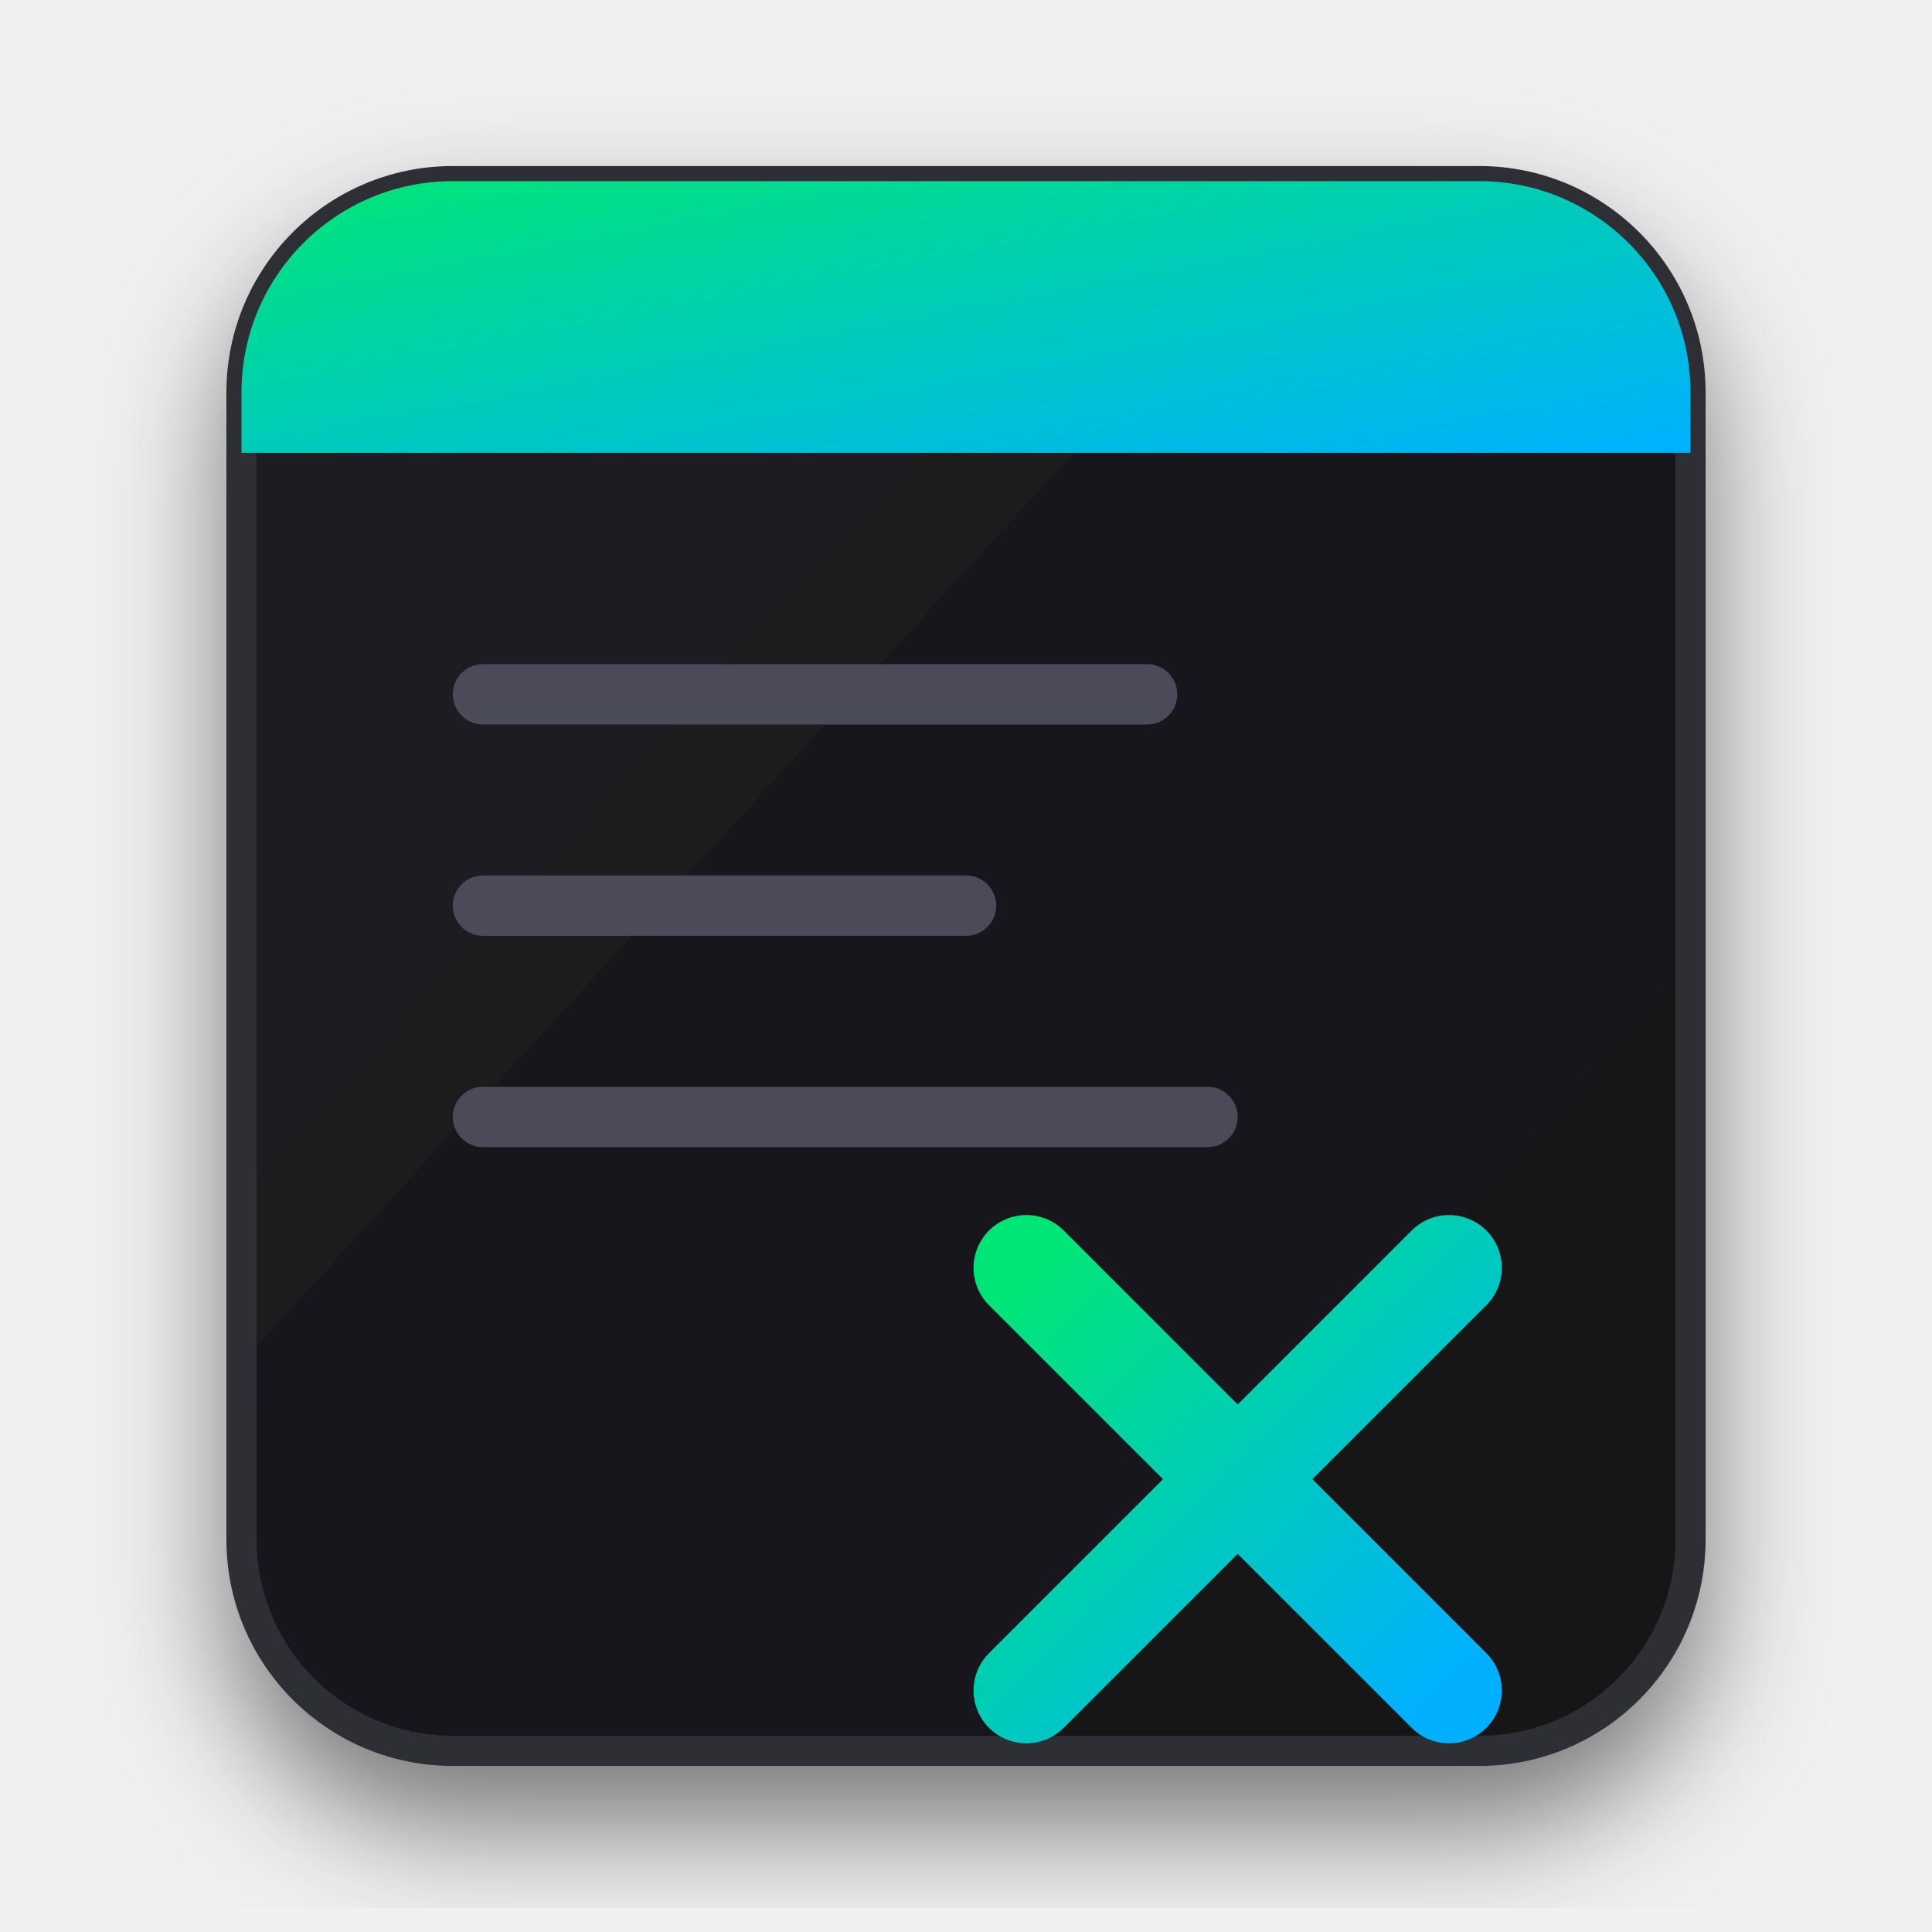
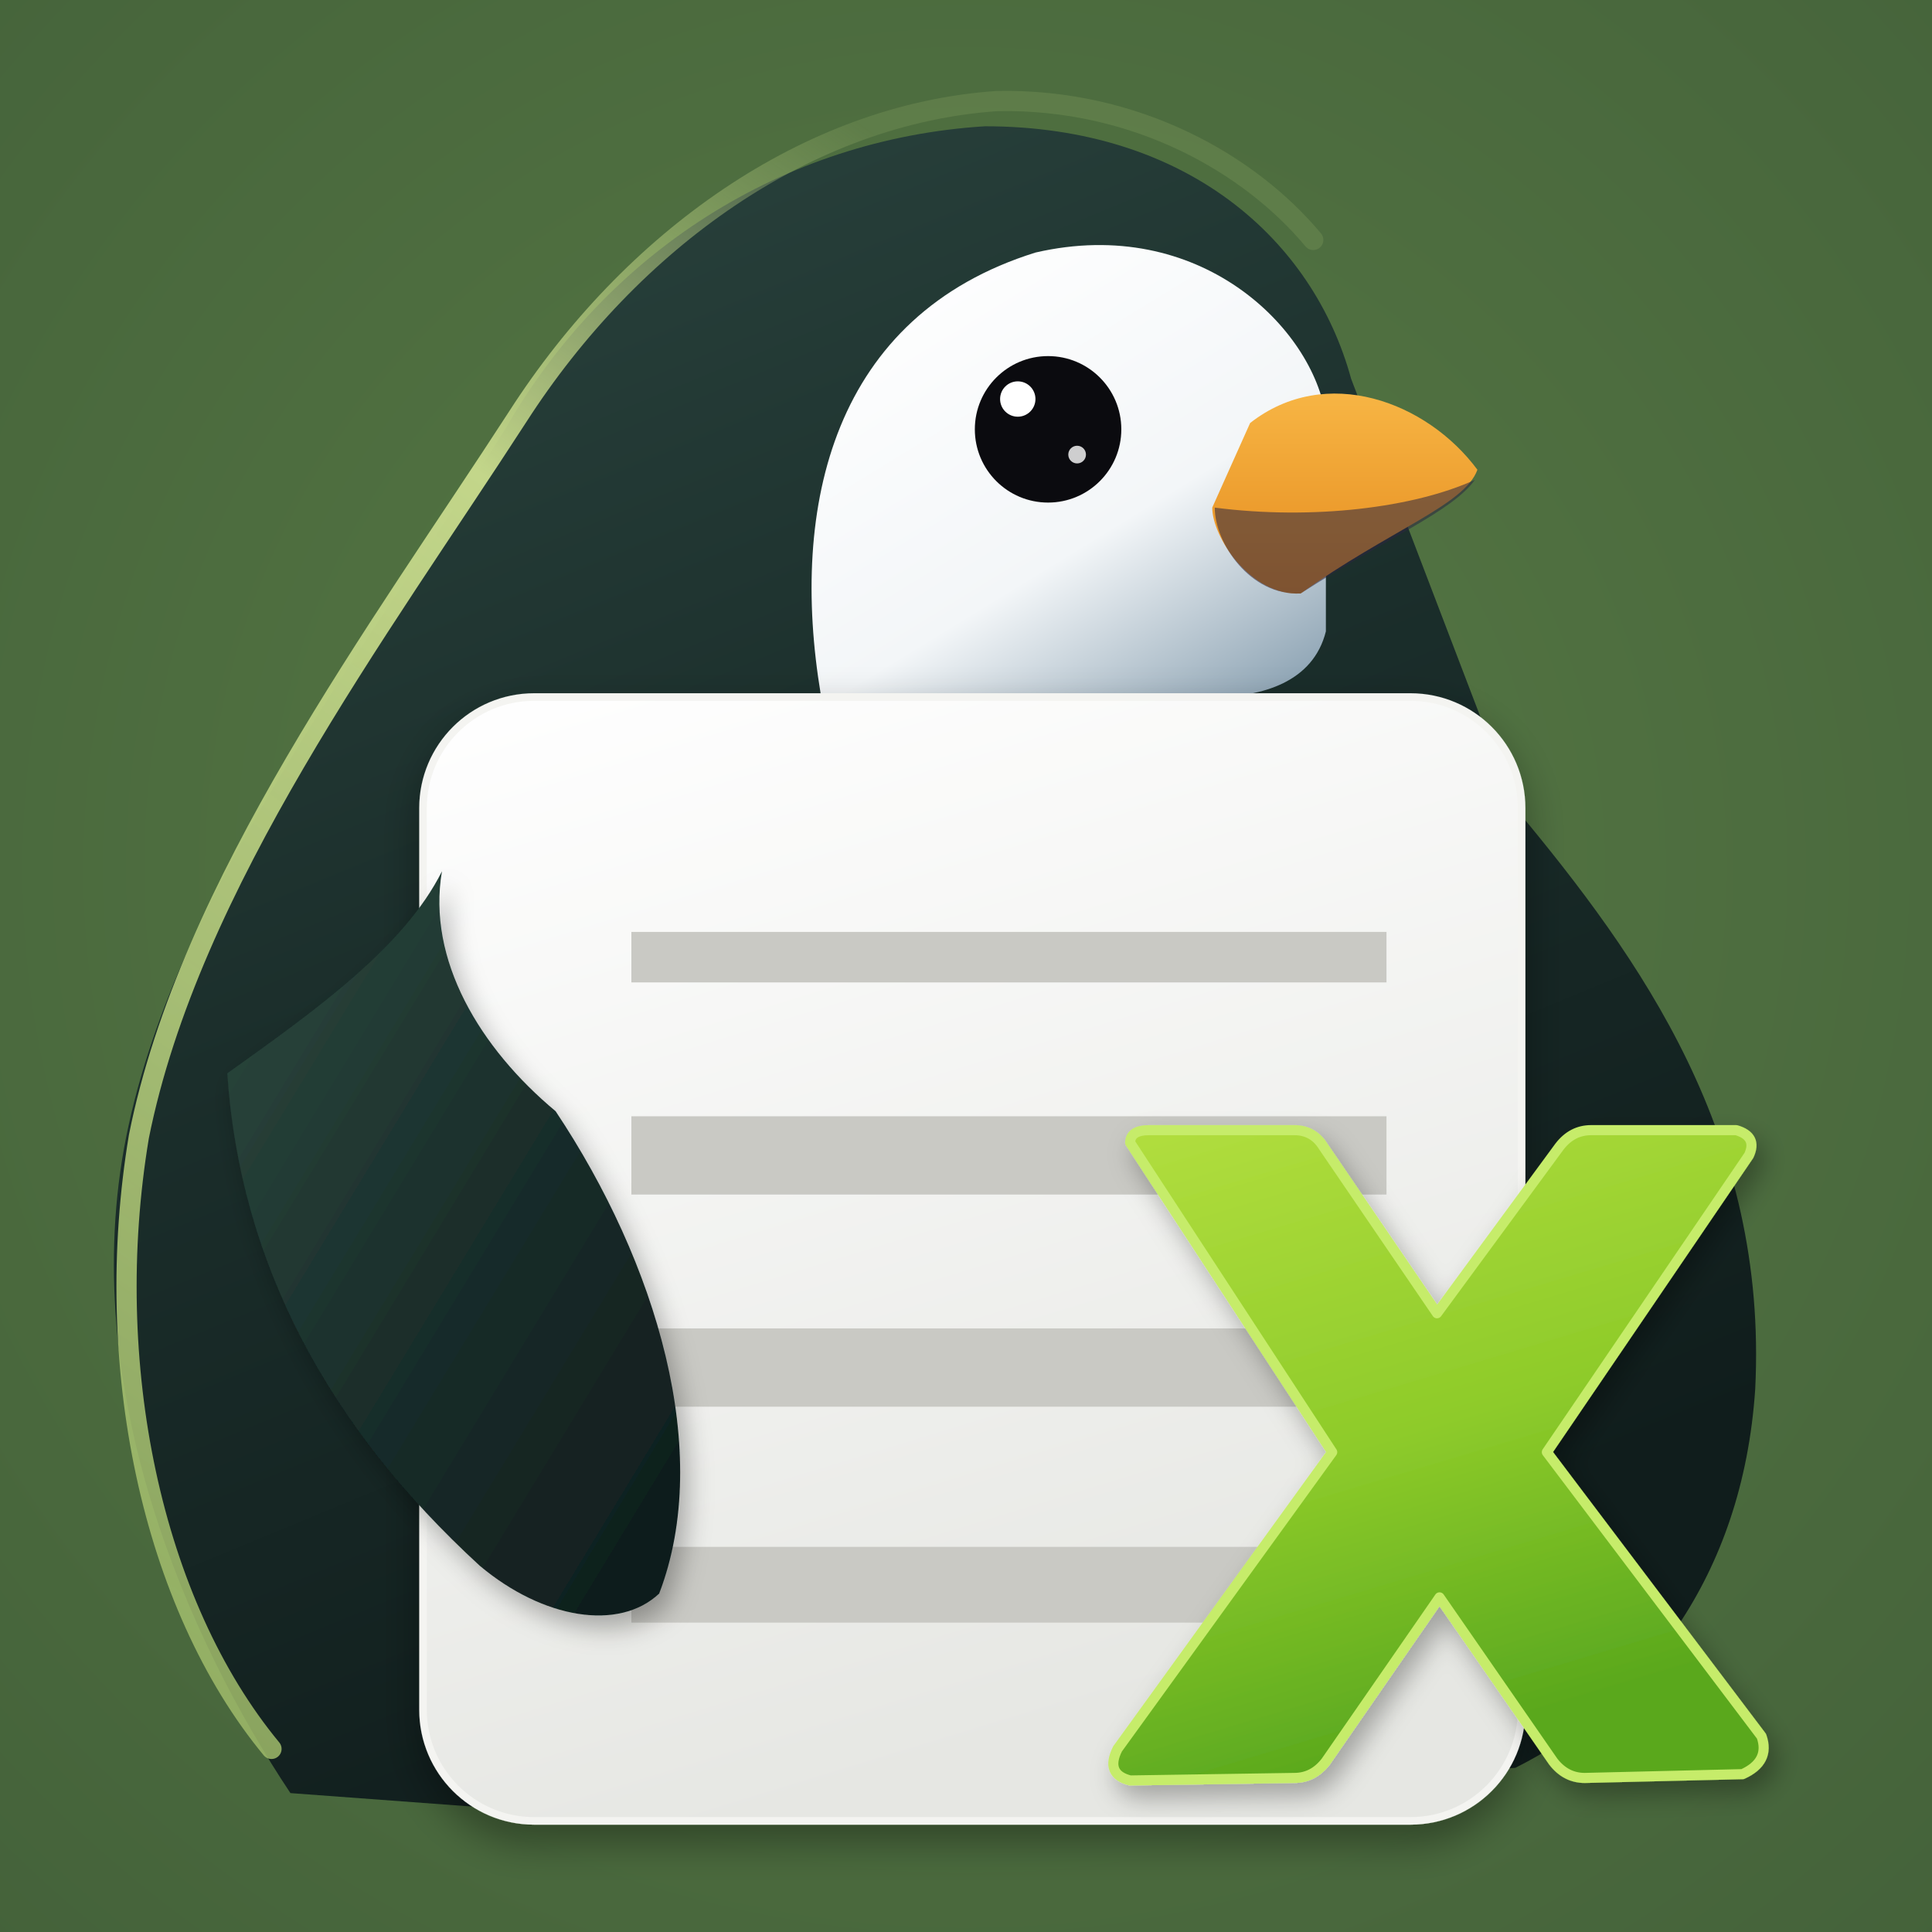
- <svg xmlns="http://www.w3.org/2000/svg" viewBox="0 0 128 128" width="128" height="128">
+ <svg xmlns="http://www.w3.org/2000/svg" viewBox="0 0 1530 1530" width="1530" height="1530">
  <defs>
-     <linearGradient id="bg" x1="0%" y1="0%" x2="100%" y2="100%">
-       <stop offset="0%" stop-color="#1E1E24" />
-       <stop offset="100%" stop-color="#121216" />
+     <radialGradient id="bg" cx="50%" cy="45%" r="75%">
+       <stop offset="0" stop-color="#587a45" />
+       <stop offset="1" stop-color="#44623a" />
+     </radialGradient>
+     <linearGradient id="body" x1="0" y1="0" x2="0.4" y2="1">
+       <stop offset="0" stop-color="#2c4640" />
+       <stop offset="0.5" stop-color="#1b2e2b" />
+       <stop offset="1" stop-color="#101d1c" />
    </linearGradient>
-     <linearGradient id="accent" x1="0%" y1="0%" x2="100%" y2="100%">
-       <stop offset="0%" stop-color="#00E676" />
-       <stop offset="100%" stop-color="#00B0FF" />
+     <linearGradient id="rim" x1="0.6" y1="0" x2="0.1" y2="1">
+       <stop offset="0" stop-color="#b9cf7f" stop-opacity="0.15" />
+       <stop offset="0.3" stop-color="#c3d68a" />
+       <stop offset="1" stop-color="#9fbb6a" stop-opacity="0.85" />
    </linearGradient>
-     <filter id="shadow" x="-10%" y="-10%" width="120%" height="120%">
-       <feDropShadow dx="0" dy="4" stdDeviation="4" flood-opacity="0.5" />
+     <linearGradient id="flipper" x1="0" y1="0" x2="1" y2="1">
+       <stop offset="0" stop-color="#2d4a3f" />
+       <stop offset="0.5" stop-color="#1a2e2b" />
+       <stop offset="1" stop-color="#0e1b1b" />
+     </linearGradient>
+     <linearGradient id="head" x1="0.2" y1="0" x2="0.9" y2="1">
+       <stop offset="0" stop-color="#ffffff" />
+       <stop offset="0.6" stop-color="#f3f6f8" />
+       <stop offset="1" stop-color="#8fa5b5" />
+     </linearGradient>
+     <linearGradient id="beak" x1="0" y1="0" x2="0" y2="1">
+       <stop offset="0" stop-color="#f7b544" />
+       <stop offset="1" stop-color="#e58b1e" />
+     </linearGradient>
+     <linearGradient id="paper" x1="0" y1="0" x2="0.3" y2="1">
+       <stop offset="0" stop-color="#ffffff" />
+       <stop offset="1" stop-color="#e6e7e3" />
+     </linearGradient>
+     <linearGradient id="xg" x1="0" y1="0" x2="0.3" y2="1">
+       <stop offset="0" stop-color="#b2de3e" />
+       <stop offset="0.55" stop-color="#8ecb2a" />
+       <stop offset="1" stop-color="#5aa81e" />
+     </linearGradient>
+     <filter id="shadow" x="-20%" y="-20%" width="140%" height="140%">
+       <feDropShadow dx="0" dy="14" stdDeviation="16" flood-color="#000" flood-opacity="0.35" />
+     </filter>
+     <filter id="soft" x="-20%" y="-20%" width="140%" height="140%">
+       <feDropShadow dx="6" dy="10" stdDeviation="10" flood-color="#000" flood-opacity="0.3" />
    </filter>
  </defs>
-   <rect x="16" y="12" width="96" height="104" rx="14" fill="url(#bg)" stroke="#2D2D35" stroke-width="2" filter="url(#shadow)" />
-   <path d="M 16 26 C 16 18.268 22.268 12 30 12 L 98 12 C 105.732 12 112 18.268 112 26 L 112 30 L 16 30 Z" fill="url(#accent)" />
-   <line x1="32" y1="46" x2="76" y2="46" stroke="#4A4A58" stroke-width="4" stroke-linecap="round" />
-   <line x1="32" y1="60" x2="64" y2="60" stroke="#4A4A58" stroke-width="4" stroke-linecap="round" />
-   <line x1="32" y1="74" x2="80" y2="74" stroke="#4A4A58" stroke-width="4" stroke-linecap="round" />
-   <path d="M 68 84 L 96 112 M 96 84 L 68 112" stroke="url(#accent)" stroke-width="7" stroke-linecap="round" />
+   <rect width="1530" height="1530" fill="url(#bg)" />
+   <path d="M230 1420 C150 1300 60 1100 100 900 C140 700 300 500 400 340 C480 200 620 110 780 100 C940 100 1040 190 1070 300 L1200 640 C1300 760 1400 900 1390 1100 C1380 1250 1300 1350 1200 1400 L500 1440 Z" fill="url(#body)" />
+   <path d="M215 1385 C120 1270 80 1080 110 900 C150 700 300 500 410 330 C500 190 640 90 790 80 C900 78 990 130 1040 190" fill="none" stroke="url(#rim)" stroke-width="16" stroke-linecap="round" />
+   <path d="M650 550 C625 400 660 250 820 200 C950 170 1040 260 1050 330 L1050 500 C1040 540 1000 552 960 552 Z" fill="url(#head)" />
+   <path d="M990 335 C1050 288 1130 318 1170 372 C1160 400 1100 420 1030 470 C990 472 960 425 960 402 Z" fill="url(#beak)" />
+   <path d="M962 402 C1040 412 1120 402 1168 380 C1150 405 1100 425 1030 470 C990 472 962 430 962 402 Z" fill="#2a2440" opacity="0.55" />
+   <circle cx="830" cy="340" r="58" fill="#0b0b0f" />
+   <circle cx="806" cy="316" r="14" fill="#fff" />
+   <circle cx="853" cy="360" r="7" fill="#fff" opacity="0.8" />
+   <g filter="url(#shadow)">
+     <rect x="335" y="552" width="870" height="890" rx="88" fill="url(#paper)" stroke="#f4f4f1" stroke-width="6" />
+   </g>
+   <g fill="#c9c9c4">
+     <rect x="500" y="738" width="598" height="40" />
+     <rect x="500" y="884" width="598" height="62" />
+     <rect x="500" y="1052" width="598" height="62" />
+     <rect x="500" y="1225" width="598" height="60" />
+   </g>
+   <path d="M350 690 C338 760 380 830 440 880 C520 1000 565 1150 522 1262 C490 1292 430 1282 380 1240 C260 1130 190 1000 180 850 C250 800 320 750 350 690 Z" fill="url(#flipper)" filter="url(#soft)" />
+   <path d="M895 905 Q895 895 910 895 L1025 895 Q1040 895 1048 908 L1138 1040 L1235 908 Q1245 895 1260 895 L1375 895 Q1392 900 1385 915 L1225 1150 L1395 1375 Q1402 1395 1380 1405 L1255 1408 Q1240 1408 1230 1395 L1140 1265 L1050 1395 Q1040 1408 1025 1408 L895 1410 Q875 1405 885 1385 L1055 1150 Z" fill="url(#xg)" stroke="#c6ec6a" stroke-width="8" stroke-linejoin="round" filter="url(#soft)" />
</svg>
